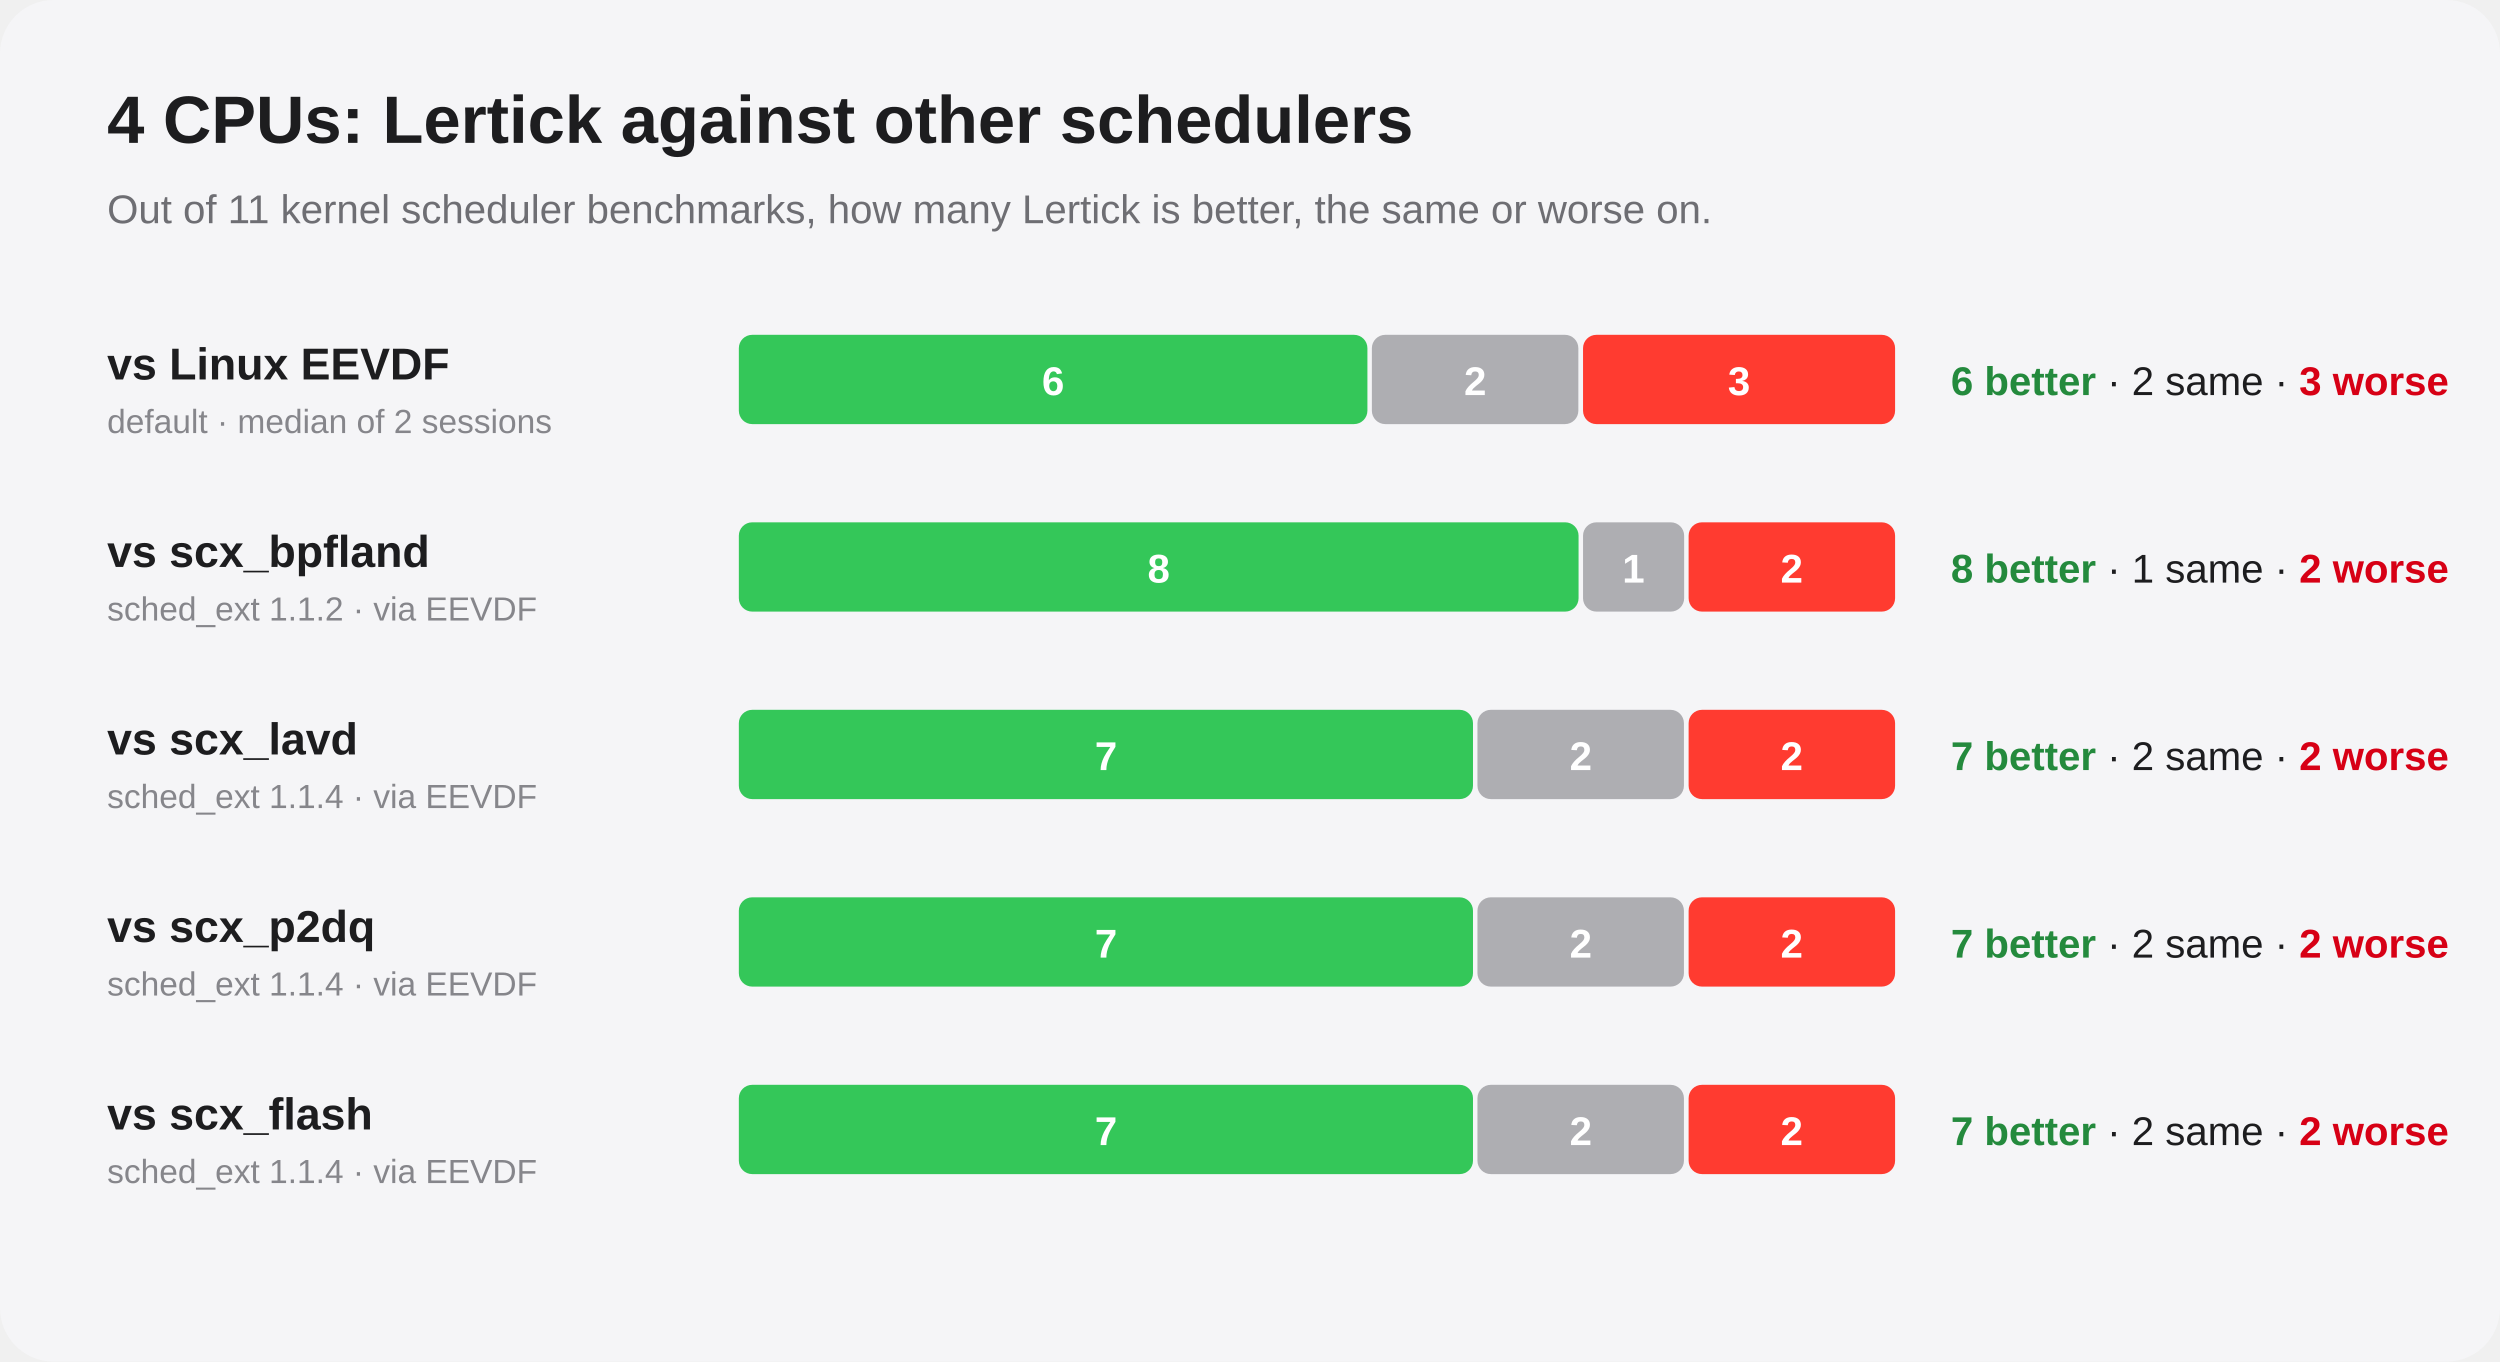
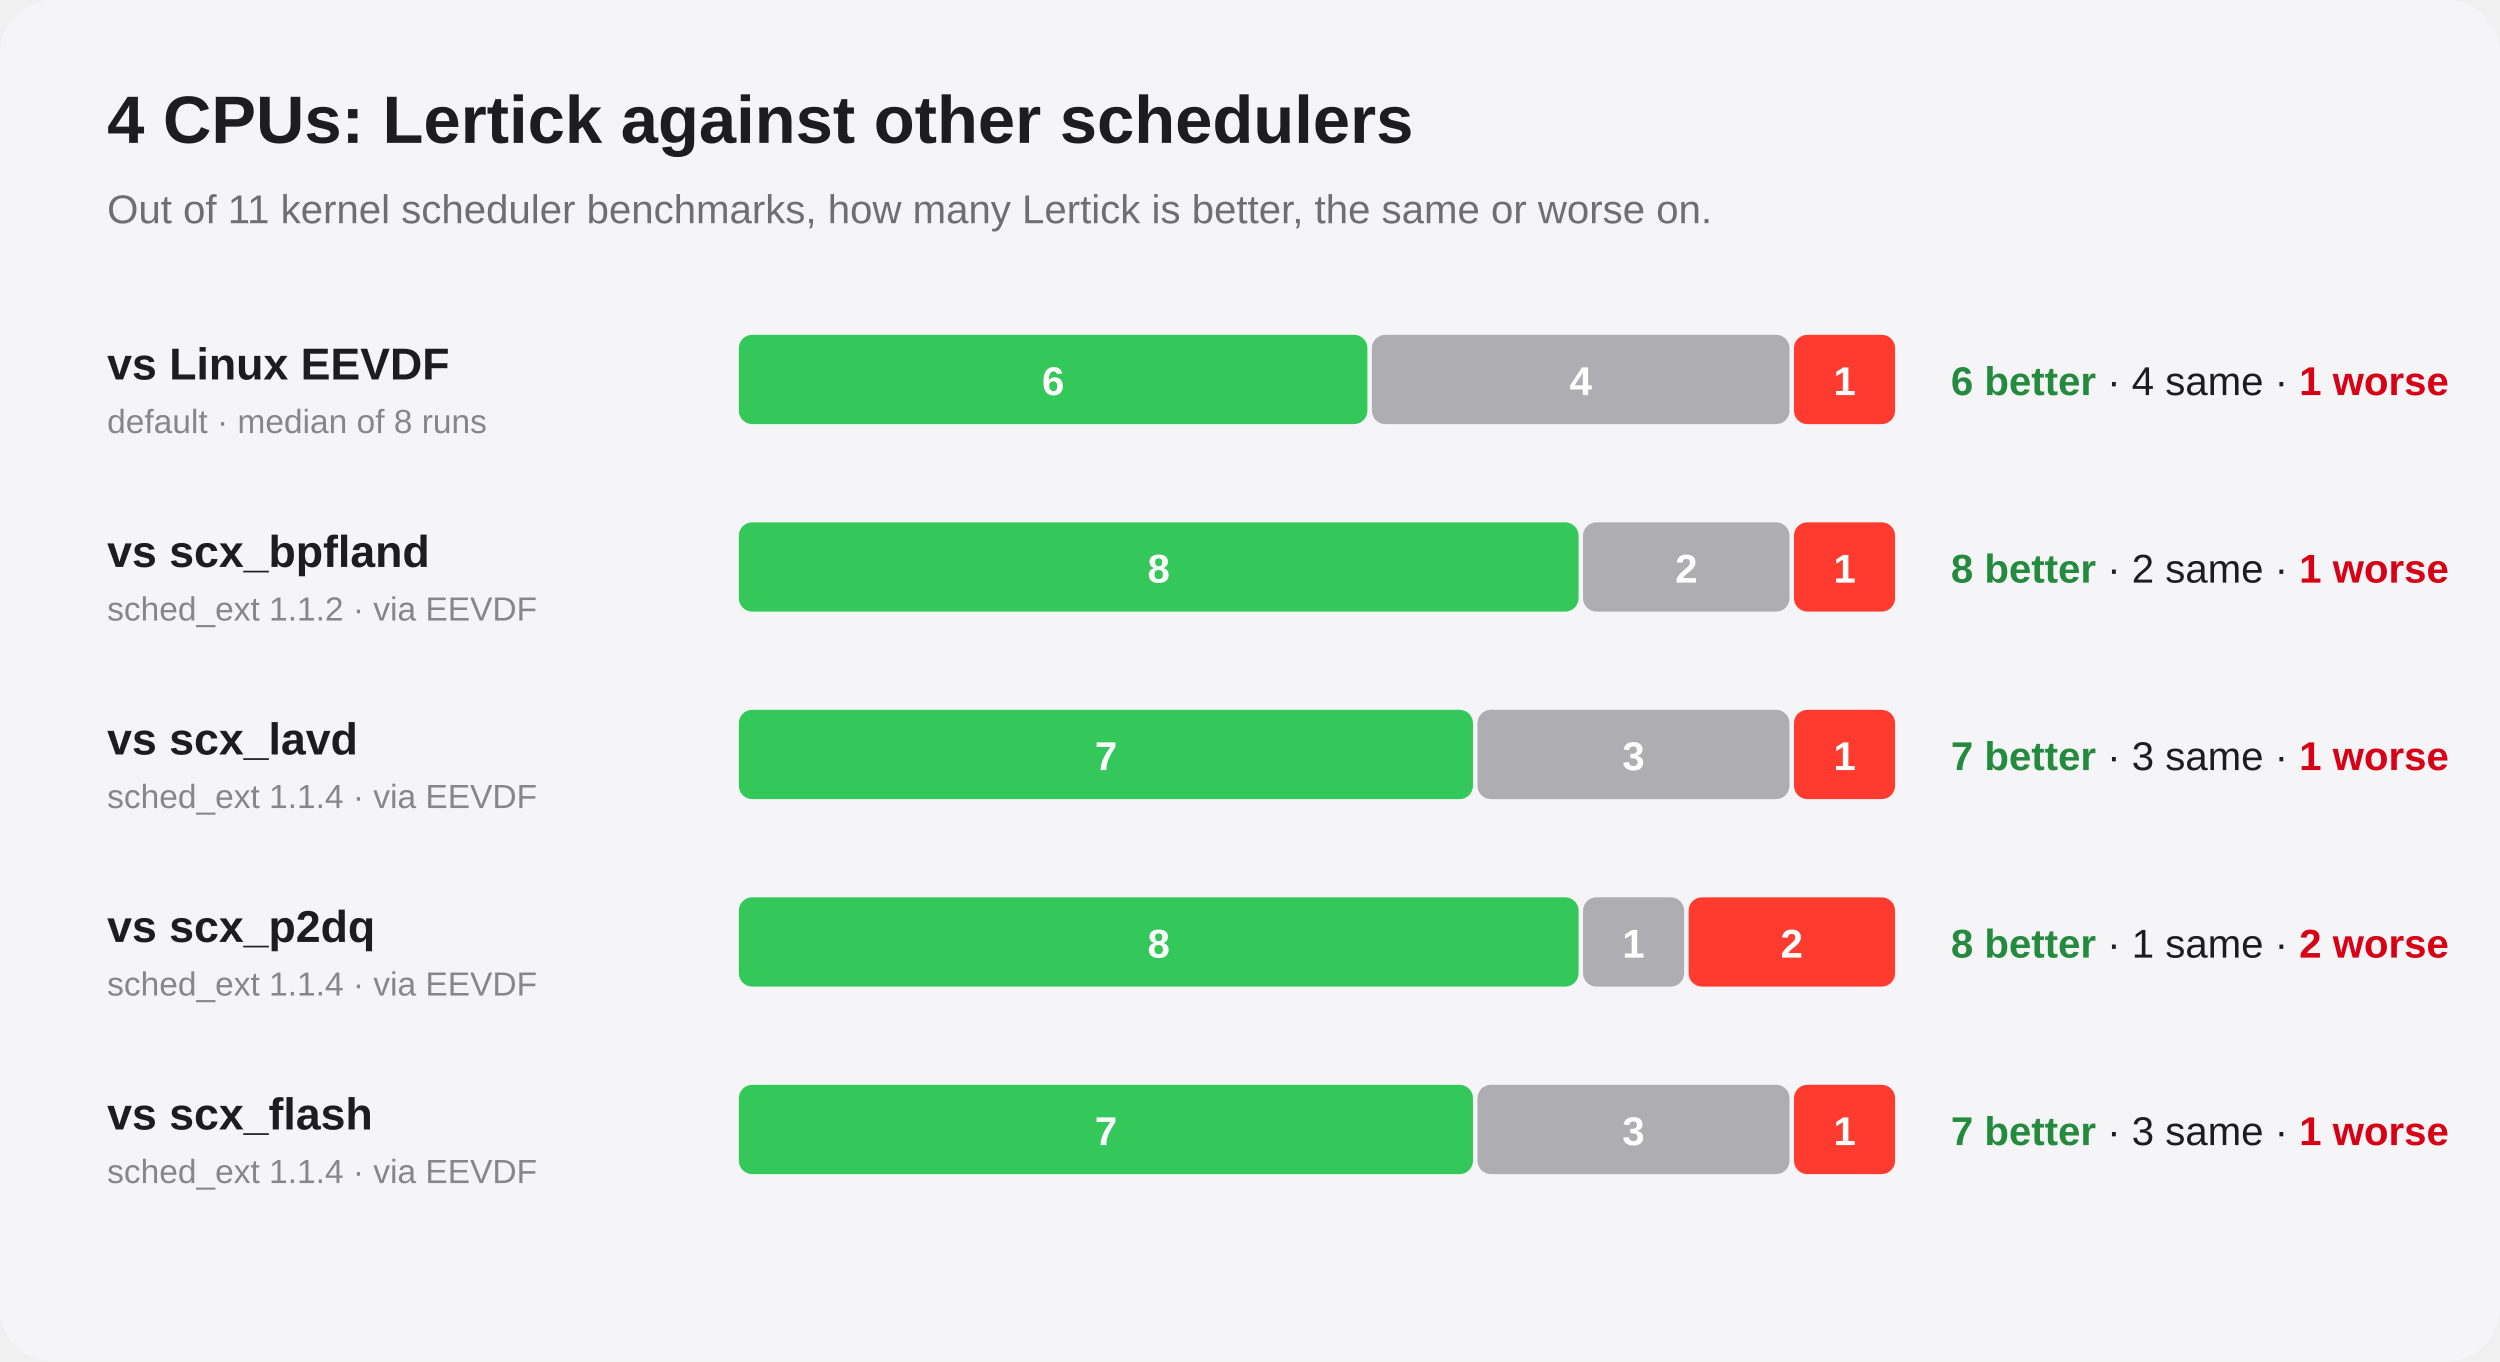
<svg xmlns="http://www.w3.org/2000/svg" width="1120" height="610" viewBox="0 0 1120 610" role="img" aria-labelledby="t d">
  <rect width="1120" height="610" rx="24" fill="#f5f5f7" />
  <text x="48" y="64" font-family="-apple-system,BlinkMacSystemFont,SF Pro Display,Segoe UI,Arial,sans-serif" font-size="30" font-weight="700" fill="#1d1d1f">4 CPUs: Lertick against other schedulers</text>
  <text x="48" y="100" font-family="-apple-system,BlinkMacSystemFont,SF Pro Display,Segoe UI,Arial,sans-serif" font-size="18" fill="#6e6e73">Out of 11 kernel scheduler benchmarks, how many Lertick is better, the same or worse on.</text>
  <text x="48" y="170" font-family="-apple-system,BlinkMacSystemFont,SF Pro Display,Segoe UI,Arial,sans-serif" font-size="20" font-weight="600" fill="#1d1d1f">vs Linux EEVDF</text>
-   <text x="48" y="194" font-family="-apple-system,BlinkMacSystemFont,SF Pro Display,Segoe UI,Arial,sans-serif" font-size="15" fill="#86868b">default · median of 2 sessions</text>
+   <text x="48" y="194" font-family="-apple-system,BlinkMacSystemFont,SF Pro Display,Segoe UI,Arial,sans-serif" font-size="15" fill="#86868b">default · median of 8 runs</text>
  <rect x="331.0" y="150" width="281.6" height="40" rx="6" fill="#34c759" />
  <text x="471.8" y="177" text-anchor="middle" font-family="-apple-system,BlinkMacSystemFont,SF Pro Display,Segoe UI,Arial,sans-serif" font-size="18" font-weight="700" fill="#ffffff">6</text>
-   <rect x="614.6" y="150" width="92.5" height="40" rx="6" fill="#aeaeb2" />
-   <text x="660.9" y="177" text-anchor="middle" font-family="-apple-system,BlinkMacSystemFont,SF Pro Display,Segoe UI,Arial,sans-serif" font-size="18" font-weight="700" fill="#ffffff">2</text>
-   <rect x="709.2" y="150" width="139.8" height="40" rx="6" fill="#ff3b30" />
-   <text x="779.1" y="177" text-anchor="middle" font-family="-apple-system,BlinkMacSystemFont,SF Pro Display,Segoe UI,Arial,sans-serif" font-size="18" font-weight="700" fill="#ffffff">3</text>
+   <rect x="614.6" y="150" width="187.1" height="40" rx="6" fill="#aeaeb2" />
+   <text x="708.2" y="177" text-anchor="middle" font-family="-apple-system,BlinkMacSystemFont,SF Pro Display,Segoe UI,Arial,sans-serif" font-size="18" font-weight="700" fill="#ffffff">4</text>
+   <rect x="803.7" y="150" width="45.3" height="40" rx="6" fill="#ff3b30" />
+   <text x="826.4" y="177" text-anchor="middle" font-family="-apple-system,BlinkMacSystemFont,SF Pro Display,Segoe UI,Arial,sans-serif" font-size="18" font-weight="700" fill="#ffffff">1</text>
  <text x="874" y="177" font-family="-apple-system,BlinkMacSystemFont,SF Pro Display,Segoe UI,Arial,sans-serif" font-size="18" fill="#1d1d1f">
-     <tspan fill="#248a3d" font-weight="700">6 better</tspan> · 2 same · <tspan fill="#d70015" font-weight="700">3 worse</tspan>
+     <tspan fill="#248a3d" font-weight="700">6 better</tspan> · 4 same · <tspan fill="#d70015" font-weight="700">1 worse</tspan>
  </text>
  <text x="48" y="254" font-family="-apple-system,BlinkMacSystemFont,SF Pro Display,Segoe UI,Arial,sans-serif" font-size="20" font-weight="600" fill="#1d1d1f">vs scx_bpfland</text>
  <text x="48" y="278" font-family="-apple-system,BlinkMacSystemFont,SF Pro Display,Segoe UI,Arial,sans-serif" font-size="15" fill="#86868b">sched_ext 1.1.2 · via EEVDF</text>
  <rect x="331.0" y="234" width="376.2" height="40" rx="6" fill="#34c759" />
  <text x="519.1" y="261" text-anchor="middle" font-family="-apple-system,BlinkMacSystemFont,SF Pro Display,Segoe UI,Arial,sans-serif" font-size="18" font-weight="700" fill="#ffffff">8</text>
-   <rect x="709.2" y="234" width="45.3" height="40" rx="6" fill="#aeaeb2" />
-   <text x="731.8" y="261" text-anchor="middle" font-family="-apple-system,BlinkMacSystemFont,SF Pro Display,Segoe UI,Arial,sans-serif" font-size="18" font-weight="700" fill="#ffffff">1</text>
-   <rect x="756.5" y="234" width="92.5" height="40" rx="6" fill="#ff3b30" />
-   <text x="802.7" y="261" text-anchor="middle" font-family="-apple-system,BlinkMacSystemFont,SF Pro Display,Segoe UI,Arial,sans-serif" font-size="18" font-weight="700" fill="#ffffff">2</text>
+   <rect x="709.2" y="234" width="92.5" height="40" rx="6" fill="#aeaeb2" />
+   <text x="755.5" y="261" text-anchor="middle" font-family="-apple-system,BlinkMacSystemFont,SF Pro Display,Segoe UI,Arial,sans-serif" font-size="18" font-weight="700" fill="#ffffff">2</text>
+   <rect x="803.7" y="234" width="45.3" height="40" rx="6" fill="#ff3b30" />
+   <text x="826.4" y="261" text-anchor="middle" font-family="-apple-system,BlinkMacSystemFont,SF Pro Display,Segoe UI,Arial,sans-serif" font-size="18" font-weight="700" fill="#ffffff">1</text>
  <text x="874" y="261" font-family="-apple-system,BlinkMacSystemFont,SF Pro Display,Segoe UI,Arial,sans-serif" font-size="18" fill="#1d1d1f">
-     <tspan fill="#248a3d" font-weight="700">8 better</tspan> · 1 same · <tspan fill="#d70015" font-weight="700">2 worse</tspan>
+     <tspan fill="#248a3d" font-weight="700">8 better</tspan> · 2 same · <tspan fill="#d70015" font-weight="700">1 worse</tspan>
  </text>
  <text x="48" y="338" font-family="-apple-system,BlinkMacSystemFont,SF Pro Display,Segoe UI,Arial,sans-serif" font-size="20" font-weight="600" fill="#1d1d1f">vs scx_lavd</text>
  <text x="48" y="362" font-family="-apple-system,BlinkMacSystemFont,SF Pro Display,Segoe UI,Arial,sans-serif" font-size="15" fill="#86868b">sched_ext 1.1.4 · via EEVDF</text>
  <rect x="331.0" y="318" width="328.9" height="40" rx="6" fill="#34c759" />
  <text x="495.5" y="345" text-anchor="middle" font-family="-apple-system,BlinkMacSystemFont,SF Pro Display,Segoe UI,Arial,sans-serif" font-size="18" font-weight="700" fill="#ffffff">7</text>
-   <rect x="661.9" y="318" width="92.5" height="40" rx="6" fill="#aeaeb2" />
-   <text x="708.2" y="345" text-anchor="middle" font-family="-apple-system,BlinkMacSystemFont,SF Pro Display,Segoe UI,Arial,sans-serif" font-size="18" font-weight="700" fill="#ffffff">2</text>
-   <rect x="756.5" y="318" width="92.5" height="40" rx="6" fill="#ff3b30" />
-   <text x="802.7" y="345" text-anchor="middle" font-family="-apple-system,BlinkMacSystemFont,SF Pro Display,Segoe UI,Arial,sans-serif" font-size="18" font-weight="700" fill="#ffffff">2</text>
+   <rect x="661.9" y="318" width="139.8" height="40" rx="6" fill="#aeaeb2" />
+   <text x="731.8" y="345" text-anchor="middle" font-family="-apple-system,BlinkMacSystemFont,SF Pro Display,Segoe UI,Arial,sans-serif" font-size="18" font-weight="700" fill="#ffffff">3</text>
+   <rect x="803.7" y="318" width="45.3" height="40" rx="6" fill="#ff3b30" />
+   <text x="826.4" y="345" text-anchor="middle" font-family="-apple-system,BlinkMacSystemFont,SF Pro Display,Segoe UI,Arial,sans-serif" font-size="18" font-weight="700" fill="#ffffff">1</text>
  <text x="874" y="345" font-family="-apple-system,BlinkMacSystemFont,SF Pro Display,Segoe UI,Arial,sans-serif" font-size="18" fill="#1d1d1f">
-     <tspan fill="#248a3d" font-weight="700">7 better</tspan> · 2 same · <tspan fill="#d70015" font-weight="700">2 worse</tspan>
+     <tspan fill="#248a3d" font-weight="700">7 better</tspan> · 3 same · <tspan fill="#d70015" font-weight="700">1 worse</tspan>
  </text>
  <text x="48" y="422" font-family="-apple-system,BlinkMacSystemFont,SF Pro Display,Segoe UI,Arial,sans-serif" font-size="20" font-weight="600" fill="#1d1d1f">vs scx_p2dq</text>
  <text x="48" y="446" font-family="-apple-system,BlinkMacSystemFont,SF Pro Display,Segoe UI,Arial,sans-serif" font-size="15" fill="#86868b">sched_ext 1.1.4 · via EEVDF</text>
-   <rect x="331.0" y="402" width="328.9" height="40" rx="6" fill="#34c759" />
-   <text x="495.5" y="429" text-anchor="middle" font-family="-apple-system,BlinkMacSystemFont,SF Pro Display,Segoe UI,Arial,sans-serif" font-size="18" font-weight="700" fill="#ffffff">7</text>
-   <rect x="661.9" y="402" width="92.5" height="40" rx="6" fill="#aeaeb2" />
-   <text x="708.2" y="429" text-anchor="middle" font-family="-apple-system,BlinkMacSystemFont,SF Pro Display,Segoe UI,Arial,sans-serif" font-size="18" font-weight="700" fill="#ffffff">2</text>
+   <rect x="331.0" y="402" width="376.2" height="40" rx="6" fill="#34c759" />
+   <text x="519.1" y="429" text-anchor="middle" font-family="-apple-system,BlinkMacSystemFont,SF Pro Display,Segoe UI,Arial,sans-serif" font-size="18" font-weight="700" fill="#ffffff">8</text>
+   <rect x="709.2" y="402" width="45.3" height="40" rx="6" fill="#aeaeb2" />
+   <text x="731.8" y="429" text-anchor="middle" font-family="-apple-system,BlinkMacSystemFont,SF Pro Display,Segoe UI,Arial,sans-serif" font-size="18" font-weight="700" fill="#ffffff">1</text>
  <rect x="756.5" y="402" width="92.5" height="40" rx="6" fill="#ff3b30" />
  <text x="802.7" y="429" text-anchor="middle" font-family="-apple-system,BlinkMacSystemFont,SF Pro Display,Segoe UI,Arial,sans-serif" font-size="18" font-weight="700" fill="#ffffff">2</text>
  <text x="874" y="429" font-family="-apple-system,BlinkMacSystemFont,SF Pro Display,Segoe UI,Arial,sans-serif" font-size="18" fill="#1d1d1f">
-     <tspan fill="#248a3d" font-weight="700">7 better</tspan> · 2 same · <tspan fill="#d70015" font-weight="700">2 worse</tspan>
+     <tspan fill="#248a3d" font-weight="700">8 better</tspan> · 1 same · <tspan fill="#d70015" font-weight="700">2 worse</tspan>
  </text>
  <text x="48" y="506" font-family="-apple-system,BlinkMacSystemFont,SF Pro Display,Segoe UI,Arial,sans-serif" font-size="20" font-weight="600" fill="#1d1d1f">vs scx_flash</text>
  <text x="48" y="530" font-family="-apple-system,BlinkMacSystemFont,SF Pro Display,Segoe UI,Arial,sans-serif" font-size="15" fill="#86868b">sched_ext 1.1.4 · via EEVDF</text>
  <rect x="331.0" y="486" width="328.9" height="40" rx="6" fill="#34c759" />
  <text x="495.5" y="513" text-anchor="middle" font-family="-apple-system,BlinkMacSystemFont,SF Pro Display,Segoe UI,Arial,sans-serif" font-size="18" font-weight="700" fill="#ffffff">7</text>
-   <rect x="661.9" y="486" width="92.5" height="40" rx="6" fill="#aeaeb2" />
-   <text x="708.2" y="513" text-anchor="middle" font-family="-apple-system,BlinkMacSystemFont,SF Pro Display,Segoe UI,Arial,sans-serif" font-size="18" font-weight="700" fill="#ffffff">2</text>
-   <rect x="756.5" y="486" width="92.5" height="40" rx="6" fill="#ff3b30" />
-   <text x="802.7" y="513" text-anchor="middle" font-family="-apple-system,BlinkMacSystemFont,SF Pro Display,Segoe UI,Arial,sans-serif" font-size="18" font-weight="700" fill="#ffffff">2</text>
+   <rect x="661.9" y="486" width="139.8" height="40" rx="6" fill="#aeaeb2" />
+   <text x="731.8" y="513" text-anchor="middle" font-family="-apple-system,BlinkMacSystemFont,SF Pro Display,Segoe UI,Arial,sans-serif" font-size="18" font-weight="700" fill="#ffffff">3</text>
+   <rect x="803.7" y="486" width="45.3" height="40" rx="6" fill="#ff3b30" />
+   <text x="826.4" y="513" text-anchor="middle" font-family="-apple-system,BlinkMacSystemFont,SF Pro Display,Segoe UI,Arial,sans-serif" font-size="18" font-weight="700" fill="#ffffff">1</text>
  <text x="874" y="513" font-family="-apple-system,BlinkMacSystemFont,SF Pro Display,Segoe UI,Arial,sans-serif" font-size="18" fill="#1d1d1f">
-     <tspan fill="#248a3d" font-weight="700">7 better</tspan> · 2 same · <tspan fill="#d70015" font-weight="700">2 worse</tspan>
+     <tspan fill="#248a3d" font-weight="700">7 better</tspan> · 3 same · <tspan fill="#d70015" font-weight="700">1 worse</tspan>
  </text>
</svg>
